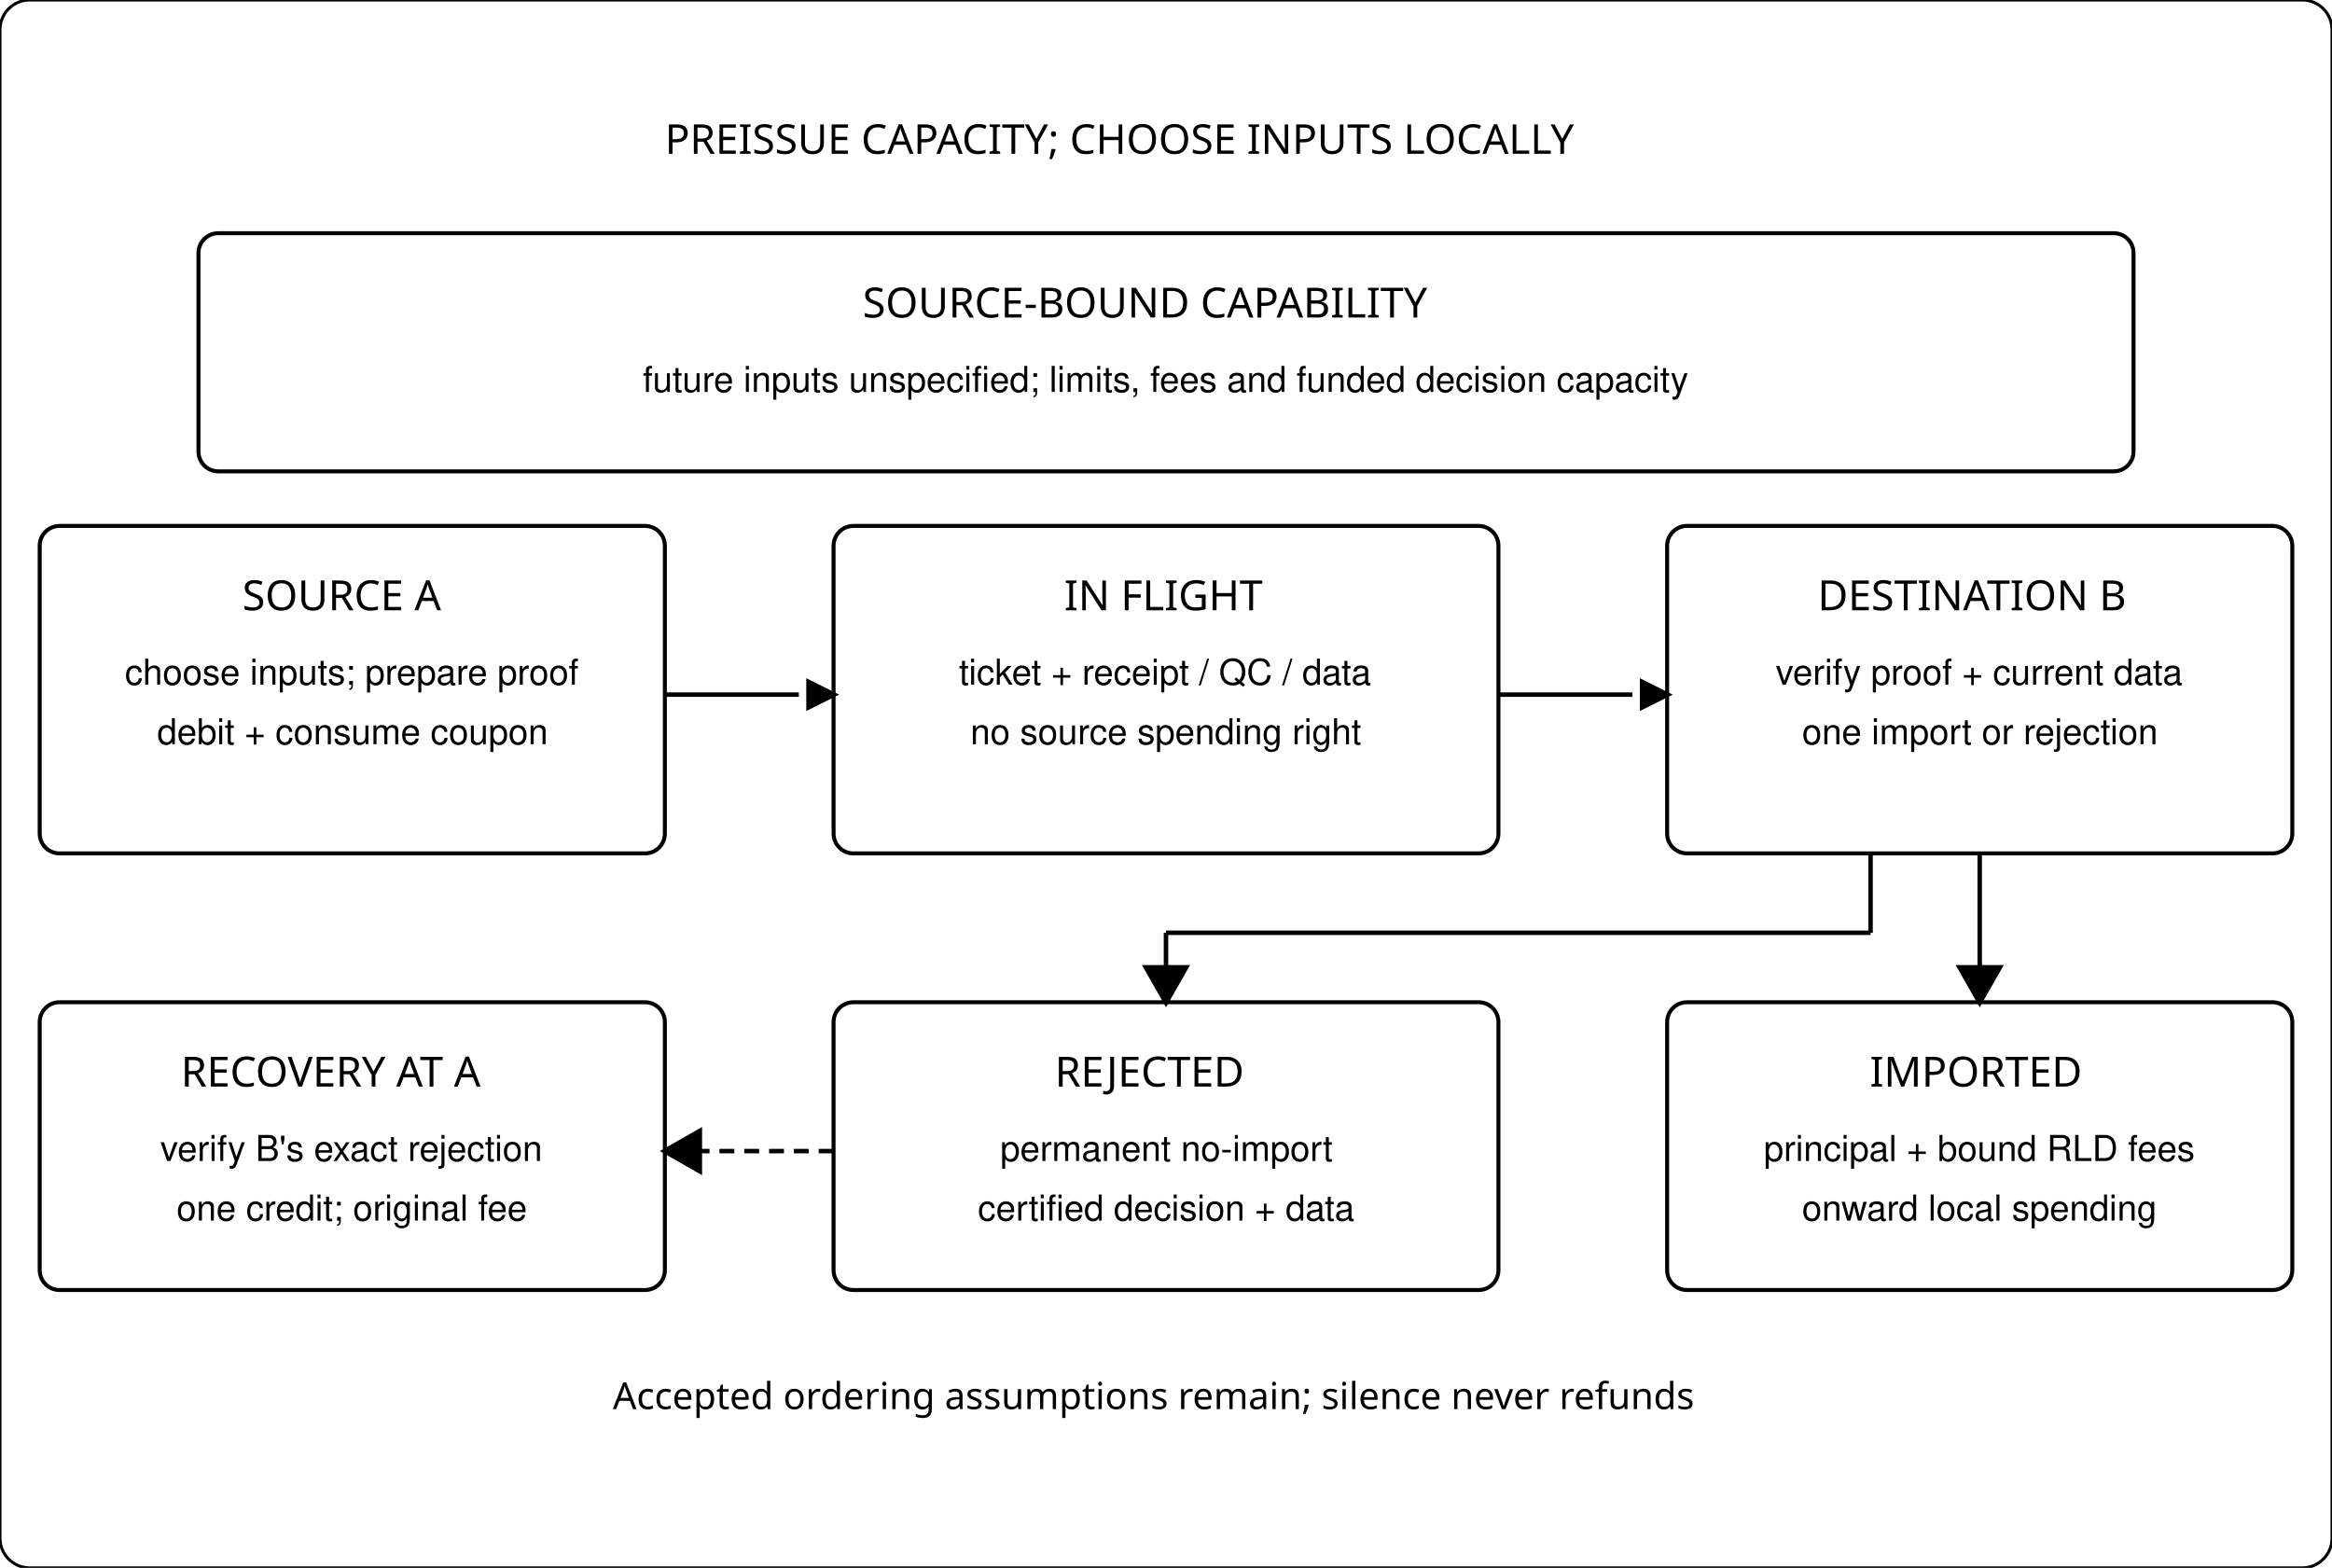
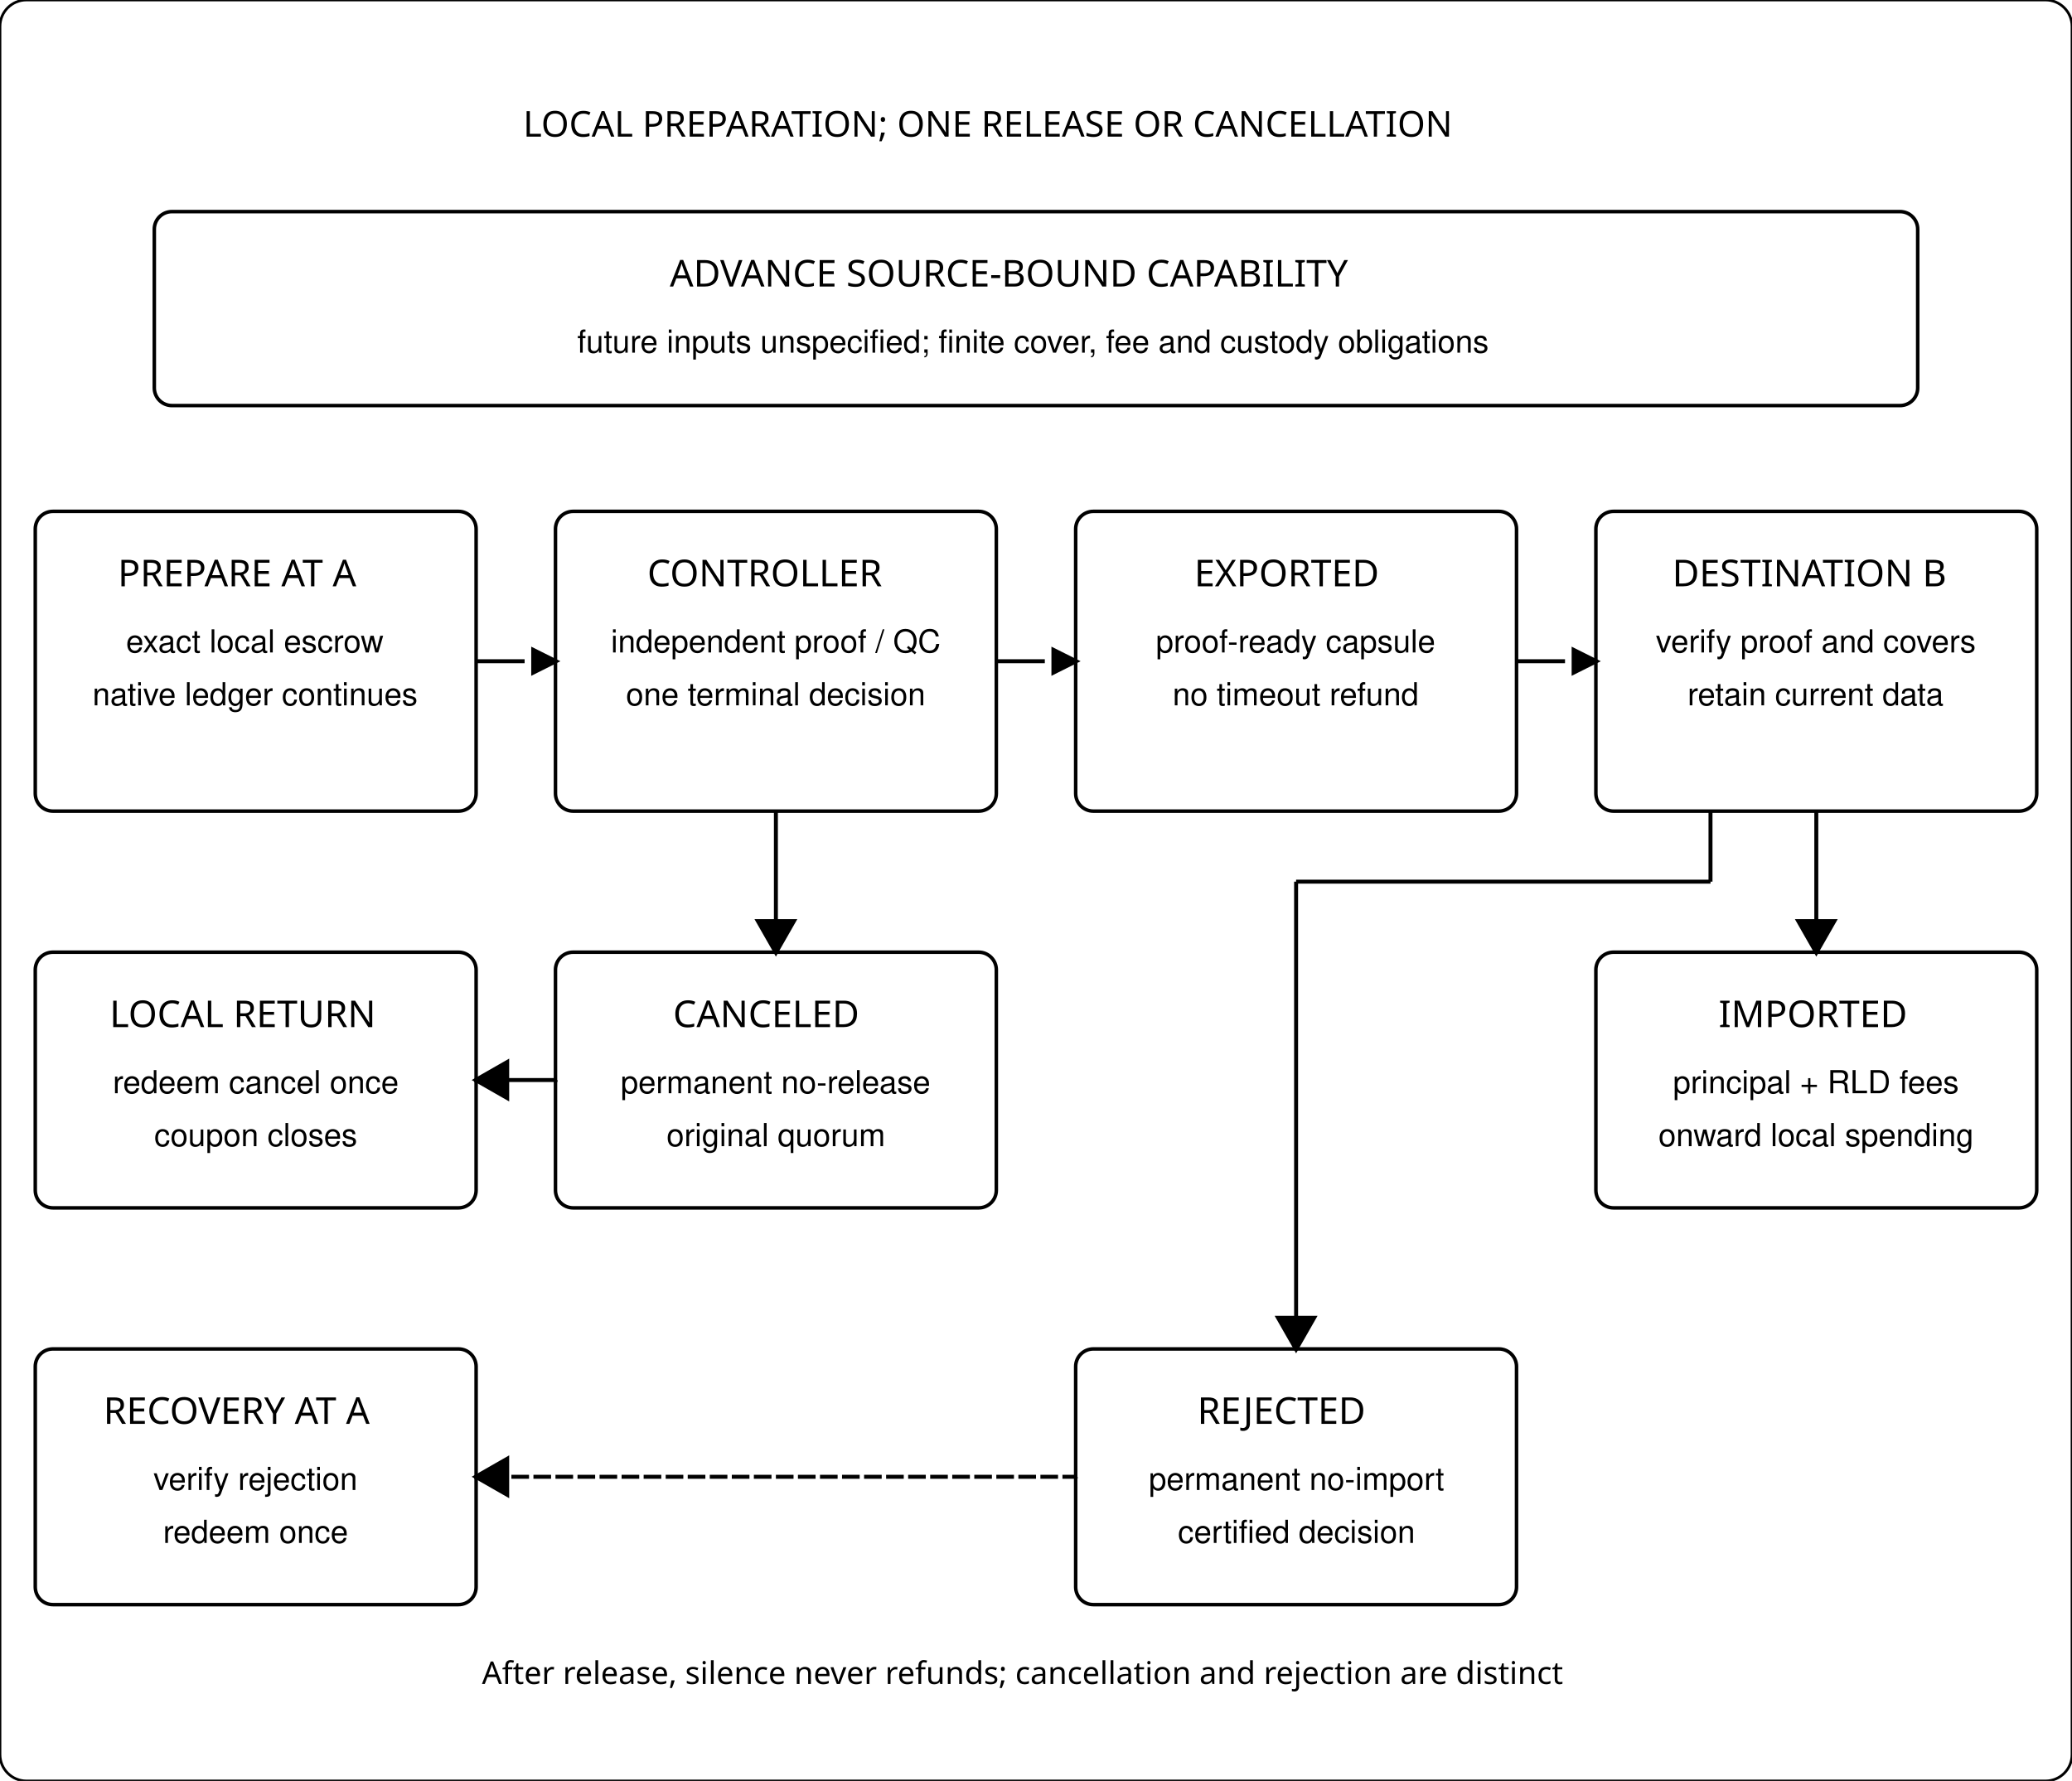
- <svg xmlns="http://www.w3.org/2000/svg" width="470" height="316" preserveAspectRatio="xMinYMin meet" viewBox="0 0 470 316" version="1.0" fill-rule="evenodd">
+ <svg xmlns="http://www.w3.org/2000/svg" width="470" height="404" preserveAspectRatio="xMinYMin meet" viewBox="0 0 470 404" version="1.0" fill-rule="evenodd">
  <clipPath id="clip">
-     <rect x="0" y="0" width="470" height="316" />
+     <rect x="0" y="0" width="470" height="404" />
  </clipPath>
-   <g id="group" transform="scale(1,-1) translate(0,-316)" style="clip-path: url(#clip)">
+   <g id="group" transform="scale(1,-1) translate(0,-404)" style="clip-path: url(#clip)">
    <g transform="">
-       <rect x="0" y="0" width="470" height="316" rx="6" ry="6" style="stroke: rgb(0%,0%,0%); stroke-linecap: butt; stroke-width: 0.6; fill: rgb(100%,100%,100%); fill-rule: evenodd;" />
+       <rect x="0" y="0" width="470" height="404" rx="6" ry="6" style="stroke: rgb(0%,0%,0%); stroke-linecap: butt; stroke-width: 0.6; fill: rgb(100%,100%,100%); fill-rule: evenodd;" />
      <g transform=" matrix(1,0,0,1,0,14)">
-         <text x="134.006" y="271" style="font-family: Helvetica-Bold; font-size: 8.3px;fill: rgb(0%,0%,0%); stroke:none;" transform="translate(0,542) scale(1,-1)">PREISSUE CAPACITY; CHOOSE INPUTS LOCALLY</text>
-         <rect x="40" y="207" width="390" height="48" rx="4" ry="4" style="stroke: rgb(0%,0%,0%); stroke-linecap: butt; stroke-width: 0.8; fill: rgb(100%,100%,100%); fill-rule: evenodd;" />
-         <text x="173.869" y="238" style="font-family: Helvetica-Bold; font-size: 8.4px;fill: rgb(0%,0%,0%); stroke:none;" transform="translate(0,476) scale(1,-1)">SOURCE-BOUND CAPABILITY</text>
-         <text x="129.549" y="223" style="font-family: Helvetica; font-size: 7.2px;fill: rgb(0%,0%,0%); stroke:none;" transform="translate(0,446) scale(1,-1)">future inputs unspecified; limits, fees and funded decision capacity</text>
-         <rect x="8" y="130" width="126" height="66" rx="4" ry="4" style="stroke: rgb(0%,0%,0%); stroke-linecap: butt; stroke-width: 0.8; fill: rgb(100%,100%,100%); fill-rule: evenodd;" />
-         <text x="48.832" y="179" style="font-family: Helvetica-Bold; font-size: 8.4px;fill: rgb(0%,0%,0%); stroke:none;" transform="translate(0,358) scale(1,-1)">SOURCE A</text>
-         <text x="25.176" y="164" style="font-family: Helvetica; font-size: 7.2px;fill: rgb(0%,0%,0%); stroke:none;" transform="translate(0,328) scale(1,-1)">choose inputs; prepare proof</text>
-         <text x="31.677" y="152" style="font-family: Helvetica; font-size: 7.2px;fill: rgb(0%,0%,0%); stroke:none;" transform="translate(0,304) scale(1,-1)">debit + consume coupon</text>
-         <rect x="168" y="130" width="134" height="66" rx="4" ry="4" style="stroke: rgb(0%,0%,0%); stroke-linecap: butt; stroke-width: 0.8; fill: rgb(100%,100%,100%); fill-rule: evenodd;" />
-         <text x="214.466" y="179" style="font-family: Helvetica-Bold; font-size: 8.4px;fill: rgb(0%,0%,0%); stroke:none;" transform="translate(0,358) scale(1,-1)">IN FLIGHT</text>
-         <text x="193.28" y="164" style="font-family: Helvetica; font-size: 7.2px;fill: rgb(0%,0%,0%); stroke:none;" transform="translate(0,328) scale(1,-1)">ticket + receipt / QC / data</text>
-         <text x="195.58" y="152" style="font-family: Helvetica; font-size: 7.2px;fill: rgb(0%,0%,0%); stroke:none;" transform="translate(0,304) scale(1,-1)">no source spending right</text>
-         <rect x="336" y="130" width="126" height="66" rx="4" ry="4" style="stroke: rgb(0%,0%,0%); stroke-linecap: butt; stroke-width: 0.8; fill: rgb(100%,100%,100%); fill-rule: evenodd;" />
-         <text x="366.332" y="179" style="font-family: Helvetica-Bold; font-size: 8.4px;fill: rgb(0%,0%,0%); stroke:none;" transform="translate(0,358) scale(1,-1)">DESTINATION B</text>
-         <text x="357.881" y="164" style="font-family: Helvetica; font-size: 7.2px;fill: rgb(0%,0%,0%); stroke:none;" transform="translate(0,328) scale(1,-1)">verify proof + current data</text>
-         <text x="363.187" y="152" style="font-family: Helvetica; font-size: 7.2px;fill: rgb(0%,0%,0%); stroke:none;" transform="translate(0,304) scale(1,-1)">one import or rejection</text>
-         <path d="M 134,162 L 161,162 Z" style="stroke: rgb(0%,0%,0%); stroke-linecap: butt; stroke-width: 0.9;" />
-         <polygon points="163 159.5, 168 162, 163 164.5" style="stroke: rgb(0%,0%,0%); stroke-linecap: butt; stroke-width: 1; fill: rgb(0%,0%,0%); fill-rule: evenodd;" />
-         <path d="M 302,162 L 329,162 Z" style="stroke: rgb(0%,0%,0%); stroke-linecap: butt; stroke-width: 0.9;" />
-         <polygon points="331 159.5, 336 162, 331 164.5" style="stroke: rgb(0%,0%,0%); stroke-linecap: butt; stroke-width: 1; fill: rgb(0%,0%,0%); fill-rule: evenodd;" />
-         <rect x="336" y="42" width="126" height="58" rx="4" ry="4" style="stroke: rgb(0%,0%,0%); stroke-linecap: butt; stroke-width: 0.8; fill: rgb(100%,100%,100%); fill-rule: evenodd;" />
-         <text x="376.832" y="83" style="font-family: Helvetica-Bold; font-size: 8.4px;fill: rgb(0%,0%,0%); stroke:none;" transform="translate(0,166) scale(1,-1)">IMPORTED</text>
-         <text x="355.48" y="68" style="font-family: Helvetica; font-size: 7.2px;fill: rgb(0%,0%,0%); stroke:none;" transform="translate(0,136) scale(1,-1)">principal + bound RLD fees</text>
-         <text x="363.184" y="56" style="font-family: Helvetica; font-size: 7.2px;fill: rgb(0%,0%,0%); stroke:none;" transform="translate(0,112) scale(1,-1)">onward local spending</text>
-         <rect x="168" y="42" width="134" height="58" rx="4" ry="4" style="stroke: rgb(0%,0%,0%); stroke-linecap: butt; stroke-width: 0.8; fill: rgb(100%,100%,100%); fill-rule: evenodd;" />
-         <text x="212.597" y="83" style="font-family: Helvetica-Bold; font-size: 8.4px;fill: rgb(0%,0%,0%); stroke:none;" transform="translate(0,166) scale(1,-1)">REJECTED</text>
-         <text x="201.588" y="68" style="font-family: Helvetica; font-size: 7.2px;fill: rgb(0%,0%,0%); stroke:none;" transform="translate(0,136) scale(1,-1)">permanent no-import</text>
-         <text x="197.081" y="56" style="font-family: Helvetica; font-size: 7.2px;fill: rgb(0%,0%,0%); stroke:none;" transform="translate(0,112) scale(1,-1)">certified decision + data</text>
-         <rect x="8" y="42" width="126" height="58" rx="4" ry="4" style="stroke: rgb(0%,0%,0%); stroke-linecap: butt; stroke-width: 0.8; fill: rgb(100%,100%,100%); fill-rule: evenodd;" />
-         <text x="36.463" y="83" style="font-family: Helvetica-Bold; font-size: 8.4px;fill: rgb(0%,0%,0%); stroke:none;" transform="translate(0,166) scale(1,-1)">RECOVERY AT A</text>
-         <text x="32.3" y="68" style="font-family: Helvetica; font-size: 7.2px;fill: rgb(0%,0%,0%); stroke:none;" transform="translate(0,136) scale(1,-1)">verify B's exact rejection</text>
-         <text x="35.583" y="56" style="font-family: Helvetica; font-size: 7.2px;fill: rgb(0%,0%,0%); stroke:none;" transform="translate(0,112) scale(1,-1)">one credit; original fee</text>
-         <path d="M 399,130 L 399,100 Z" style="stroke: rgb(0%,0%,0%); stroke-linecap: butt; stroke-width: 0.9;" />
-         <polygon points="395 107, 399 100, 403 107" style="stroke: rgb(0%,0%,0%); stroke-linecap: butt; stroke-width: 1; fill: rgb(0%,0%,0%); fill-rule: evenodd;" />
-         <path d="M 377,130 L 377,114 Z" style="stroke: rgb(0%,0%,0%); stroke-linecap: butt; stroke-width: 0.9;" />
-         <path d="M 377,114 L 235,114 Z" style="stroke: rgb(0%,0%,0%); stroke-linecap: butt; stroke-width: 0.9;" />
-         <path d="M 235,114 L 235,100 Z" style="stroke: rgb(0%,0%,0%); stroke-linecap: butt; stroke-width: 0.9;" />
-         <polygon points="231 107, 235 100, 239 107" style="stroke: rgb(0%,0%,0%); stroke-linecap: butt; stroke-width: 1; fill: rgb(0%,0%,0%); fill-rule: evenodd;" />
-         <path d="M 168,70 L 134,70 Z" style="stroke: rgb(0%,0%,0%); stroke-linecap: butt; stroke-width: 0.9; stroke-dasharray: 3, 2;" />
-         <polygon points="141 66, 134 70, 141 74" style="stroke: rgb(0%,0%,0%); stroke-linecap: butt; stroke-width: 1; fill: rgb(0%,0%,0%); fill-rule: evenodd;" />
-         <text x="123.509" y="18" style="font-family: Helvetica-Bold; font-size: 7.5px;fill: rgb(0%,0%,0%); stroke:none;" transform="translate(0,36) scale(1,-1)">Accepted ordering assumptions remain; silence never refunds</text>
+         <text x="118.672" y="359" style="font-family: Helvetica-Bold; font-size: 8.1px;fill: rgb(0%,0%,0%); stroke:none;" transform="translate(0,718) scale(1,-1)">LOCAL PREPARATION; ONE RELEASE OR CANCELLATION</text>
+         <rect x="35" y="298" width="400" height="44" rx="4" ry="4" style="stroke: rgb(0%,0%,0%); stroke-linecap: butt; stroke-width: 0.8; fill: rgb(100%,100%,100%); fill-rule: evenodd;" />
+         <text x="151.937" y="325" style="font-family: Helvetica-Bold; font-size: 8.4px;fill: rgb(0%,0%,0%); stroke:none;" transform="translate(0,650) scale(1,-1)">ADVANCE SOURCE-BOUND CAPABILITY</text>
+         <text x="130.946" y="310" style="font-family: Helvetica; font-size: 7.2px;fill: rgb(0%,0%,0%); stroke:none;" transform="translate(0,620) scale(1,-1)">future inputs unspecified; finite cover, fee and custody obligations</text>
+         <rect x="8" y="206" width="100" height="68" rx="4" ry="4" style="stroke: rgb(0%,0%,0%); stroke-linecap: butt; stroke-width: 0.8; fill: rgb(100%,100%,100%); fill-rule: evenodd;" />
+         <text x="26.731" y="257" style="font-family: Helvetica-Bold; font-size: 8.4px;fill: rgb(0%,0%,0%); stroke:none;" transform="translate(0,514) scale(1,-1)">PREPARE AT A</text>
+         <text x="28.592" y="242" style="font-family: Helvetica; font-size: 7.2px;fill: rgb(0%,0%,0%); stroke:none;" transform="translate(0,484) scale(1,-1)">exact local escrow</text>
+         <text x="20.981" y="230" style="font-family: Helvetica; font-size: 7.2px;fill: rgb(0%,0%,0%); stroke:none;" transform="translate(0,460) scale(1,-1)">native ledger continues</text>
+         <rect x="126" y="206" width="100" height="68" rx="4" ry="4" style="stroke: rgb(0%,0%,0%); stroke-linecap: butt; stroke-width: 0.8; fill: rgb(100%,100%,100%); fill-rule: evenodd;" />
+         <text x="146.835" y="257" style="font-family: Helvetica-Bold; font-size: 8.4px;fill: rgb(0%,0%,0%); stroke:none;" transform="translate(0,514) scale(1,-1)">CONTROLLER</text>
+         <text x="138.578" y="242" style="font-family: Helvetica; font-size: 7.2px;fill: rgb(0%,0%,0%); stroke:none;" transform="translate(0,484) scale(1,-1)">independent proof / QC</text>
+         <text x="141.987" y="230" style="font-family: Helvetica; font-size: 7.2px;fill: rgb(0%,0%,0%); stroke:none;" transform="translate(0,460) scale(1,-1)">one terminal decision</text>
+         <rect x="244" y="206" width="100" height="68" rx="4" ry="4" style="stroke: rgb(0%,0%,0%); stroke-linecap: butt; stroke-width: 0.8; fill: rgb(100%,100%,100%); fill-rule: evenodd;" />
+         <text x="270.896" y="257" style="font-family: Helvetica-Bold; font-size: 8.4px;fill: rgb(0%,0%,0%); stroke:none;" transform="translate(0,514) scale(1,-1)">EXPORTED</text>
+         <text x="262.187" y="242" style="font-family: Helvetica; font-size: 7.2px;fill: rgb(0%,0%,0%); stroke:none;" transform="translate(0,484) scale(1,-1)">proof-ready capsule</text>
+         <text x="265.985" y="230" style="font-family: Helvetica; font-size: 7.2px;fill: rgb(0%,0%,0%); stroke:none;" transform="translate(0,460) scale(1,-1)">no timeout refund</text>
+         <rect x="362" y="206" width="100" height="68" rx="4" ry="4" style="stroke: rgb(0%,0%,0%); stroke-linecap: butt; stroke-width: 0.8; fill: rgb(100%,100%,100%); fill-rule: evenodd;" />
+         <text x="379.332" y="257" style="font-family: Helvetica-Bold; font-size: 8.4px;fill: rgb(0%,0%,0%); stroke:none;" transform="translate(0,514) scale(1,-1)">DESTINATION B</text>
+         <text x="375.586" y="242" style="font-family: Helvetica; font-size: 7.2px;fill: rgb(0%,0%,0%); stroke:none;" transform="translate(0,484) scale(1,-1)">verify proof and covers</text>
+         <text x="382.786" y="230" style="font-family: Helvetica; font-size: 7.2px;fill: rgb(0%,0%,0%); stroke:none;" transform="translate(0,460) scale(1,-1)">retain current data</text>
+         <path d="M 108,240 L 119,240 Z" style="stroke: rgb(0%,0%,0%); stroke-linecap: butt; stroke-width: 0.9;" />
+         <polygon points="121 237.5, 126 240, 121 242.5" style="stroke: rgb(0%,0%,0%); stroke-linecap: butt; stroke-width: 1; fill: rgb(0%,0%,0%); fill-rule: evenodd;" />
+         <path d="M 226,240 L 237,240 Z" style="stroke: rgb(0%,0%,0%); stroke-linecap: butt; stroke-width: 0.9;" />
+         <polygon points="239 237.5, 244 240, 239 242.5" style="stroke: rgb(0%,0%,0%); stroke-linecap: butt; stroke-width: 1; fill: rgb(0%,0%,0%); fill-rule: evenodd;" />
+         <path d="M 344,240 L 355,240 Z" style="stroke: rgb(0%,0%,0%); stroke-linecap: butt; stroke-width: 0.9;" />
+         <polygon points="357 237.5, 362 240, 357 242.5" style="stroke: rgb(0%,0%,0%); stroke-linecap: butt; stroke-width: 1; fill: rgb(0%,0%,0%); fill-rule: evenodd;" />
+         <rect x="126" y="116" width="100" height="58" rx="4" ry="4" style="stroke: rgb(0%,0%,0%); stroke-linecap: butt; stroke-width: 0.8; fill: rgb(100%,100%,100%); fill-rule: evenodd;" />
+         <text x="152.669" y="157" style="font-family: Helvetica-Bold; font-size: 8.4px;fill: rgb(0%,0%,0%); stroke:none;" transform="translate(0,314) scale(1,-1)">CANCELED</text>
+         <text x="140.785" y="142" style="font-family: Helvetica; font-size: 7.2px;fill: rgb(0%,0%,0%); stroke:none;" transform="translate(0,284) scale(1,-1)">permanent no-release</text>
+         <text x="151.192" y="130" style="font-family: Helvetica; font-size: 7.2px;fill: rgb(0%,0%,0%); stroke:none;" transform="translate(0,260) scale(1,-1)">original quorum</text>
+         <rect x="8" y="116" width="100" height="58" rx="4" ry="4" style="stroke: rgb(0%,0%,0%); stroke-linecap: butt; stroke-width: 0.8; fill: rgb(100%,100%,100%); fill-rule: evenodd;" />
+         <text x="24.87" y="157" style="font-family: Helvetica-Bold; font-size: 8.4px;fill: rgb(0%,0%,0%); stroke:none;" transform="translate(0,314) scale(1,-1)">LOCAL RETURN</text>
+         <text x="25.586" y="142" style="font-family: Helvetica; font-size: 7.2px;fill: rgb(0%,0%,0%); stroke:none;" transform="translate(0,284) scale(1,-1)">redeem cancel once</text>
+         <text x="34.989" y="130" style="font-family: Helvetica; font-size: 7.2px;fill: rgb(0%,0%,0%); stroke:none;" transform="translate(0,260) scale(1,-1)">coupon closes</text>
+         <rect x="362" y="116" width="100" height="58" rx="4" ry="4" style="stroke: rgb(0%,0%,0%); stroke-linecap: butt; stroke-width: 0.8; fill: rgb(100%,100%,100%); fill-rule: evenodd;" />
+         <text x="389.832" y="157" style="font-family: Helvetica-Bold; font-size: 8.4px;fill: rgb(0%,0%,0%); stroke:none;" transform="translate(0,314) scale(1,-1)">IMPORTED</text>
+         <text x="379.488" y="142" style="font-family: Helvetica; font-size: 7.2px;fill: rgb(0%,0%,0%); stroke:none;" transform="translate(0,284) scale(1,-1)">principal + RLD fees</text>
+         <text x="376.184" y="130" style="font-family: Helvetica; font-size: 7.2px;fill: rgb(0%,0%,0%); stroke:none;" transform="translate(0,260) scale(1,-1)">onward local spending</text>
+         <path d="M 176,206 L 176,174 Z" style="stroke: rgb(0%,0%,0%); stroke-linecap: butt; stroke-width: 0.9;" />
+         <polygon points="172 181, 176 174, 180 181" style="stroke: rgb(0%,0%,0%); stroke-linecap: butt; stroke-width: 1; fill: rgb(0%,0%,0%); fill-rule: evenodd;" />
+         <path d="M 126,145 L 108,145 Z" style="stroke: rgb(0%,0%,0%); stroke-linecap: butt; stroke-width: 0.9; stroke-dasharray: 3, 2;" />
+         <polygon points="115 141, 108 145, 115 149" style="stroke: rgb(0%,0%,0%); stroke-linecap: butt; stroke-width: 1; fill: rgb(0%,0%,0%); fill-rule: evenodd;" />
+         <path d="M 412,206 L 412,174 Z" style="stroke: rgb(0%,0%,0%); stroke-linecap: butt; stroke-width: 0.9;" />
+         <polygon points="408 181, 412 174, 416 181" style="stroke: rgb(0%,0%,0%); stroke-linecap: butt; stroke-width: 1; fill: rgb(0%,0%,0%); fill-rule: evenodd;" />
+         <rect x="244" y="26" width="100" height="58" rx="4" ry="4" style="stroke: rgb(0%,0%,0%); stroke-linecap: butt; stroke-width: 0.8; fill: rgb(100%,100%,100%); fill-rule: evenodd;" />
+         <text x="271.597" y="67" style="font-family: Helvetica-Bold; font-size: 8.4px;fill: rgb(0%,0%,0%); stroke:none;" transform="translate(0,134) scale(1,-1)">REJECTED</text>
+         <text x="260.588" y="52" style="font-family: Helvetica; font-size: 7.2px;fill: rgb(0%,0%,0%); stroke:none;" transform="translate(0,104) scale(1,-1)">permanent no-import</text>
+         <text x="267.191" y="40" style="font-family: Helvetica; font-size: 7.2px;fill: rgb(0%,0%,0%); stroke:none;" transform="translate(0,80) scale(1,-1)">certified decision</text>
+         <rect x="8" y="26" width="100" height="58" rx="4" ry="4" style="stroke: rgb(0%,0%,0%); stroke-linecap: butt; stroke-width: 0.8; fill: rgb(100%,100%,100%); fill-rule: evenodd;" />
+         <text x="23.463" y="67" style="font-family: Helvetica-Bold; font-size: 8.4px;fill: rgb(0%,0%,0%); stroke:none;" transform="translate(0,134) scale(1,-1)">RECOVERY AT A</text>
+         <text x="34.794" y="52" style="font-family: Helvetica; font-size: 7.2px;fill: rgb(0%,0%,0%); stroke:none;" transform="translate(0,104) scale(1,-1)">verify rejection</text>
+         <text x="36.99" y="40" style="font-family: Helvetica; font-size: 7.2px;fill: rgb(0%,0%,0%); stroke:none;" transform="translate(0,80) scale(1,-1)">redeem once</text>
+         <path d="M 388,206 L 388,190 Z" style="stroke: rgb(0%,0%,0%); stroke-linecap: butt; stroke-width: 0.9;" />
+         <path d="M 388,190 L 294,190 Z" style="stroke: rgb(0%,0%,0%); stroke-linecap: butt; stroke-width: 0.9;" />
+         <path d="M 294,190 L 294,84 Z" style="stroke: rgb(0%,0%,0%); stroke-linecap: butt; stroke-width: 0.9;" />
+         <polygon points="290 91, 294 84, 298 91" style="stroke: rgb(0%,0%,0%); stroke-linecap: butt; stroke-width: 1; fill: rgb(0%,0%,0%); fill-rule: evenodd;" />
+         <path d="M 244,55 L 108,55 Z" style="stroke: rgb(0%,0%,0%); stroke-linecap: butt; stroke-width: 0.9; stroke-dasharray: 3, 2;" />
+         <polygon points="115 51, 108 55, 115 59" style="stroke: rgb(0%,0%,0%); stroke-linecap: butt; stroke-width: 1; fill: rgb(0%,0%,0%); fill-rule: evenodd;" />
+         <text x="109.323" y="8" style="font-family: Helvetica-Bold; font-size: 7.1px;fill: rgb(0%,0%,0%); stroke:none;" transform="translate(0,16) scale(1,-1)">After release, silence never refunds; cancellation and rejection are distinct</text>
      </g>
    </g>
  </g>
</svg>
